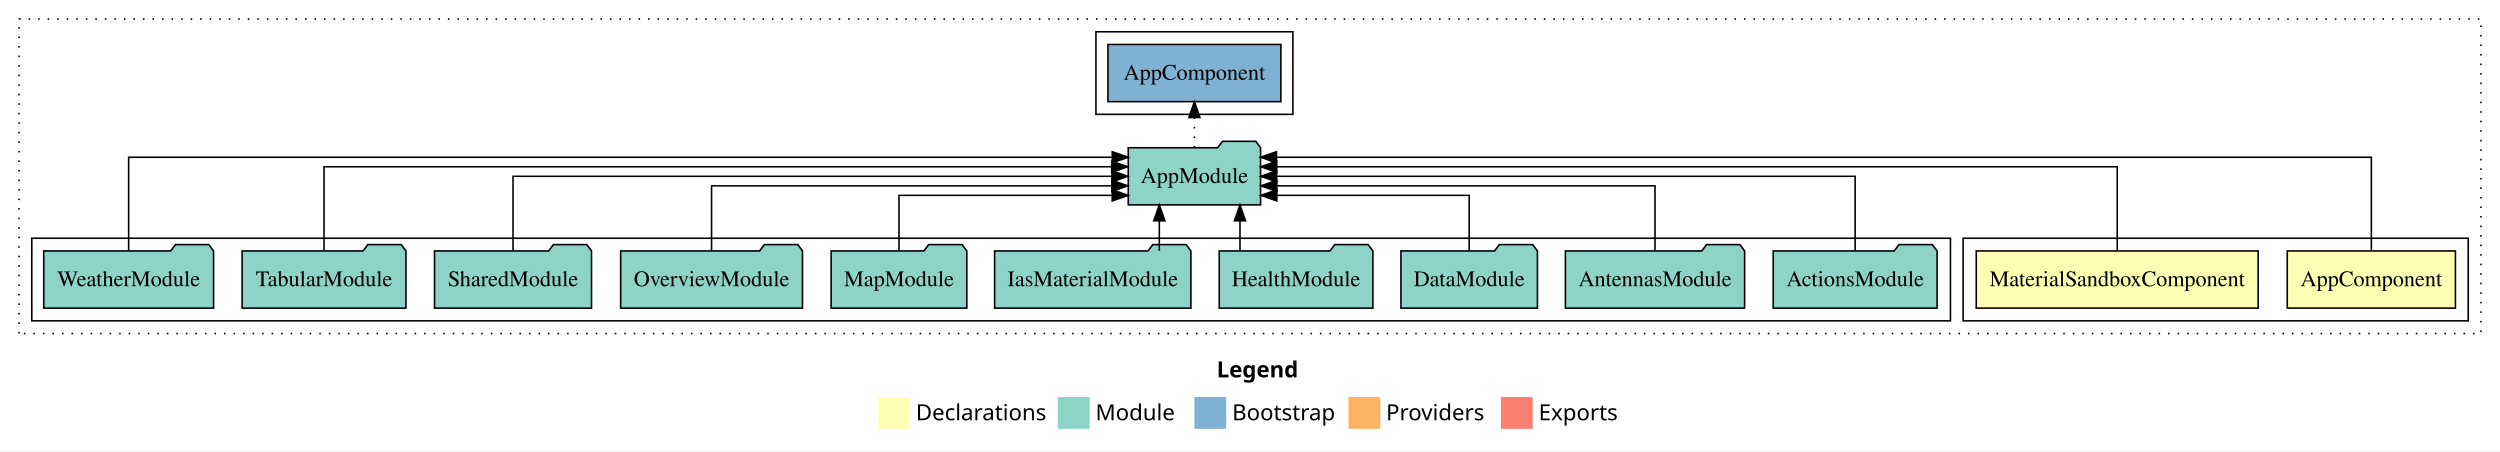
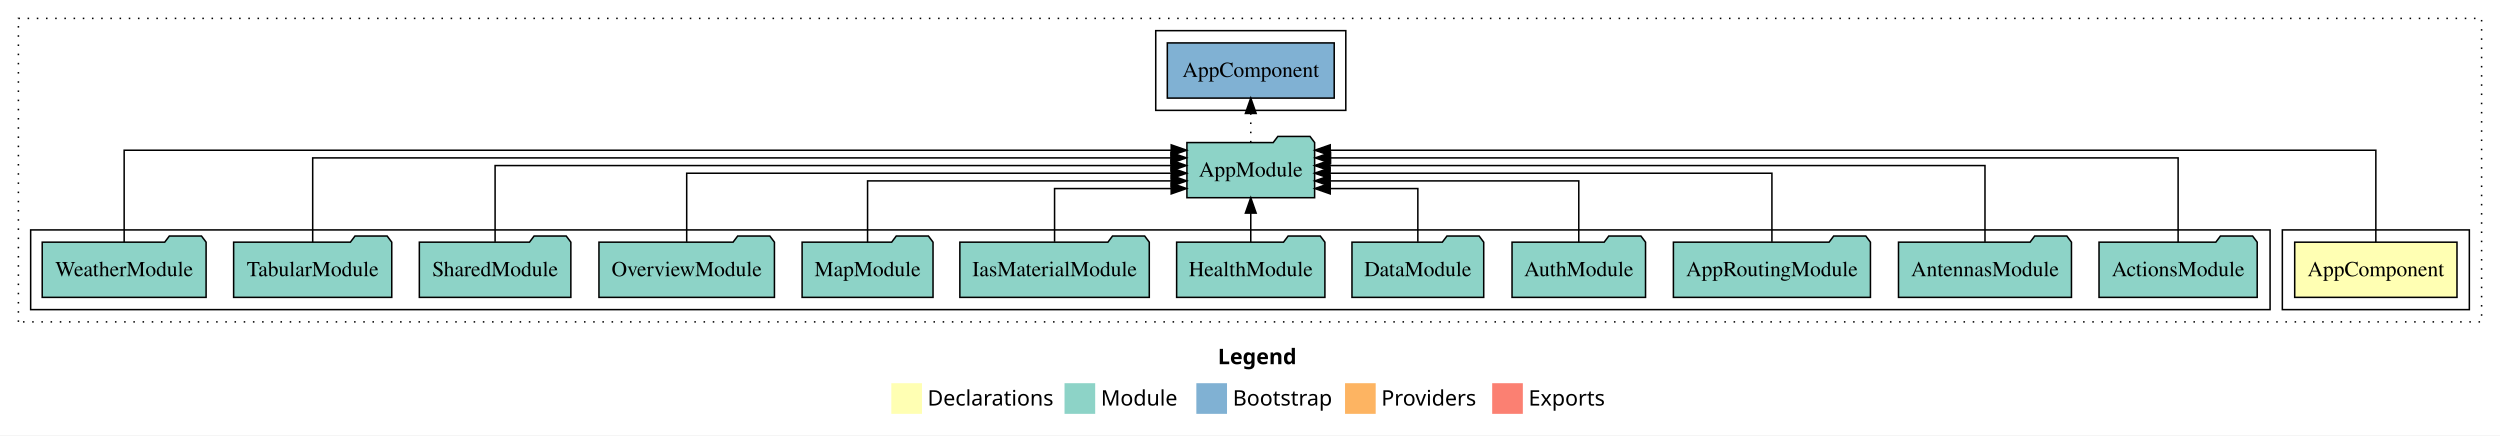
- <svg xmlns="http://www.w3.org/2000/svg" width="1574pt" height="284pt" viewBox="0.00 0.00 1574.00 284.00">
+ <svg xmlns="http://www.w3.org/2000/svg" width="1631pt" height="284pt" viewBox="0.00 0.00 1631.00 284.00">
  <g id="graph0" class="graph" transform="scale(1 1) rotate(0) translate(4 280)">
-     <polygon fill="#ffffff" stroke="transparent" points="-4,4 -4,-280 1570,-280 1570,4 -4,4" />
-     <text text-anchor="start" x="762.009" y="-42.4" font-family="sans-serif" font-weight="bold" font-size="14.00" fill="#000000">Legend</text>
-     <polygon fill="#ffffb3" stroke="transparent" points="549,-10 549,-30 569,-30 569,-10 549,-10" />
-     <text text-anchor="start" x="572.629" y="-15.4" font-family="sans-serif" font-size="14.00" fill="#000000">  Declarations</text>
-     <polygon fill="#8dd3c7" stroke="transparent" points="662,-10 662,-30 682,-30 682,-10 662,-10" />
-     <text text-anchor="start" x="685.725" y="-15.4" font-family="sans-serif" font-size="14.00" fill="#000000">  Module</text>
-     <polygon fill="#80b1d3" stroke="transparent" points="748,-10 748,-30 768,-30 768,-10 748,-10" />
-     <text text-anchor="start" x="771.781" y="-15.4" font-family="sans-serif" font-size="14.00" fill="#000000">  Bootstrap</text>
-     <polygon fill="#fdb462" stroke="transparent" points="845,-10 845,-30 865,-30 865,-10 845,-10" />
-     <text text-anchor="start" x="868.673" y="-15.4" font-family="sans-serif" font-size="14.00" fill="#000000">  Providers</text>
-     <polygon fill="#fb8072" stroke="transparent" points="941,-10 941,-30 961,-30 961,-10 941,-10" />
-     <text text-anchor="start" x="964.726" y="-15.4" font-family="sans-serif" font-size="14.00" fill="#000000">  Exports</text>
+     <polygon fill="#ffffff" stroke="transparent" points="-4,4 -4,-280 1627,-280 1627,4 -4,4" />
+     <text text-anchor="start" x="790.509" y="-42.4" font-family="sans-serif" font-weight="bold" font-size="14.00" fill="#000000">Legend</text>
+     <polygon fill="#ffffb3" stroke="transparent" points="577.5,-10 577.5,-30 597.5,-30 597.5,-10 577.5,-10" />
+     <text text-anchor="start" x="601.129" y="-15.4" font-family="sans-serif" font-size="14.00" fill="#000000">  Declarations</text>
+     <polygon fill="#8dd3c7" stroke="transparent" points="690.5,-10 690.5,-30 710.5,-30 710.5,-10 690.5,-10" />
+     <text text-anchor="start" x="714.225" y="-15.4" font-family="sans-serif" font-size="14.00" fill="#000000">  Module</text>
+     <polygon fill="#80b1d3" stroke="transparent" points="776.5,-10 776.5,-30 796.5,-30 796.5,-10 776.5,-10" />
+     <text text-anchor="start" x="800.281" y="-15.4" font-family="sans-serif" font-size="14.00" fill="#000000">  Bootstrap</text>
+     <polygon fill="#fdb462" stroke="transparent" points="873.5,-10 873.5,-30 893.5,-30 893.5,-10 873.5,-10" />
+     <text text-anchor="start" x="897.173" y="-15.4" font-family="sans-serif" font-size="14.00" fill="#000000">  Providers</text>
+     <polygon fill="#fb8072" stroke="transparent" points="969.5,-10 969.5,-30 989.5,-30 989.5,-10 969.5,-10" />
+     <text text-anchor="start" x="993.226" y="-15.4" font-family="sans-serif" font-size="14.00" fill="#000000">  Exports</text>
    <g id="clust1" class="cluster">
-       <polygon fill="none" stroke="#000000" stroke-dasharray="1,5" points="8,-70 8,-268 1558,-268 1558,-70 8,-70" />
+       <polygon fill="none" stroke="#000000" stroke-dasharray="1,5" points="8,-70 8,-268 1615,-268 1615,-70 8,-70" />
    </g>
    <g id="clust2" class="cluster">
-       <polygon fill="none" stroke="#000000" points="1232,-78 1232,-130 1550,-130 1550,-78 1232,-78" />
+       <polygon fill="none" stroke="#000000" points="1485,-78 1485,-130 1607,-130 1607,-78 1485,-78" />
    </g>
-     <g id="clust5" class="cluster">
-       <polygon fill="none" stroke="#000000" points="16,-78 16,-130 1224,-130 1224,-78 16,-78" />
+     <g id="clust4" class="cluster">
+       <polygon fill="none" stroke="#000000" points="16,-78 16,-130 1477,-130 1477,-78 16,-78" />
    </g>
-     <g id="clust7" class="cluster">
-       <polygon fill="none" stroke="#000000" points="686,-208 686,-260 810,-260 810,-208 686,-208" />
+     <g id="clust6" class="cluster">
+       <polygon fill="none" stroke="#000000" points="750,-208 750,-260 874,-260 874,-208 750,-208" />
    </g>
    <g id="node1" class="node">
-       <polygon fill="#ffffb3" stroke="#000000" points="1541.94,-122 1436.06,-122 1436.06,-86 1541.94,-86 1541.94,-122" />
-       <text text-anchor="middle" x="1489" y="-99.8" font-family="Times,serif" font-size="14.00" fill="#000000">AppComponent</text>
+       <polygon fill="#ffffb3" stroke="#000000" points="1598.94,-122 1493.06,-122 1493.06,-86 1598.94,-86 1598.94,-122" />
+       <text text-anchor="middle" x="1546" y="-99.8" font-family="Times,serif" font-size="14.00" fill="#000000">AppComponent</text>
+     </g>
+     <g id="node2" class="node">
+       <polygon fill="#8dd3c7" stroke="#000000" points="853.657,-187 850.657,-191 829.657,-191 826.657,-187 770.343,-187 770.343,-151 853.657,-151 853.657,-187" />
+       <text text-anchor="middle" x="812" y="-164.8" font-family="Times,serif" font-size="14.00" fill="#000000">AppModule</text>
+     </g>
+     <g id="edge1" class="edge">
+       <path fill="none" stroke="#000000" d="M1546,-122.091C1546,-145.133 1546,-182 1546,-182 1546,-182 863.832,-182 863.832,-182" />
+       <polygon fill="#000000" stroke="#000000" points="863.832,-178.5 853.832,-182 863.832,-185.5 863.832,-178.5" />
+     </g>
+     <g id="node15" class="node">
+       <polygon fill="#80b1d3" stroke="#000000" points="866.439,-252 757.561,-252 757.561,-216 866.439,-216 866.439,-252" />
+       <text text-anchor="middle" x="812" y="-229.8" font-family="Times,serif" font-size="14.00" fill="#000000">AppComponent </text>
+     </g>
+     <g id="edge14" class="edge">
+       <path fill="none" stroke="#000000" stroke-dasharray="1,5" d="M812,-187.106C812,-187.106 812,-205.991 812,-205.991" />
+       <polygon fill="#000000" stroke="#000000" points="808.5,-205.991 812,-215.991 815.5,-205.991 808.5,-205.991" />
    </g>
    <g id="node3" class="node">
-       <polygon fill="#8dd3c7" stroke="#000000" points="789.657,-187 786.657,-191 765.657,-191 762.657,-187 706.343,-187 706.343,-151 789.657,-151 789.657,-187" />
-       <text text-anchor="middle" x="748" y="-164.8" font-family="Times,serif" font-size="14.00" fill="#000000">AppModule</text>
-     </g>
-     <g id="edge1" class="edge">
-       <path fill="none" stroke="#000000" d="M1489,-122.248C1489,-145.018 1489,-181 1489,-181 1489,-181 799.694,-181 799.694,-181" />
-       <polygon fill="#000000" stroke="#000000" points="799.694,-177.5 789.694,-181 799.694,-184.5 799.694,-177.5" />
-     </g>
-     <g id="node2" class="node">
-       <polygon fill="#ffffb3" stroke="#000000" points="1417.751,-122 1240.249,-122 1240.249,-86 1417.751,-86 1417.751,-122" />
-       <text text-anchor="middle" x="1329" y="-99.8" font-family="Times,serif" font-size="14.00" fill="#000000">MaterialSandboxComponent</text>
+       <polygon fill="#8dd3c7" stroke="#000000" points="1468.597,-122 1465.597,-126 1444.597,-126 1441.597,-122 1365.403,-122 1365.403,-86 1468.597,-86 1468.597,-122" />
+       <text text-anchor="middle" x="1417" y="-99.8" font-family="Times,serif" font-size="14.00" fill="#000000">ActionsModule</text>
    </g>
    <g id="edge2" class="edge">
-       <path fill="none" stroke="#000000" d="M1329,-122.284C1329,-143.321 1329,-175 1329,-175 1329,-175 799.784,-175 799.784,-175" />
-       <polygon fill="#000000" stroke="#000000" points="799.784,-171.5 789.784,-175 799.784,-178.5 799.784,-171.5" />
-     </g>
-     <g id="node14" class="node">
-       <polygon fill="#80b1d3" stroke="#000000" points="802.439,-252 693.561,-252 693.561,-216 802.439,-216 802.439,-252" />
-       <text text-anchor="middle" x="748" y="-229.8" font-family="Times,serif" font-size="14.00" fill="#000000">AppComponent </text>
-     </g>
-     <g id="edge13" class="edge">
-       <path fill="none" stroke="#000000" stroke-dasharray="1,5" d="M748,-187.106C748,-187.106 748,-205.991 748,-205.991" />
-       <polygon fill="#000000" stroke="#000000" points="744.5,-205.991 748,-215.991 751.5,-205.991 744.5,-205.991" />
+       <path fill="none" stroke="#000000" d="M1417,-122.045C1417,-143.662 1417,-177 1417,-177 1417,-177 864.062,-177 864.062,-177" />
+       <polygon fill="#000000" stroke="#000000" points="864.062,-173.5 854.062,-177 864.062,-180.5 864.062,-173.5" />
    </g>
    <g id="node4" class="node">
-       <polygon fill="#8dd3c7" stroke="#000000" points="1215.597,-122 1212.597,-126 1191.597,-126 1188.597,-122 1112.403,-122 1112.403,-86 1215.597,-86 1215.597,-122" />
-       <text text-anchor="middle" x="1164" y="-99.8" font-family="Times,serif" font-size="14.00" fill="#000000">ActionsModule</text>
+       <polygon fill="#8dd3c7" stroke="#000000" points="1347.422,-122 1344.422,-126 1323.422,-126 1320.422,-122 1234.578,-122 1234.578,-86 1347.422,-86 1347.422,-122" />
+       <text text-anchor="middle" x="1291" y="-99.8" font-family="Times,serif" font-size="14.00" fill="#000000">AntennasModule</text>
    </g>
    <g id="edge3" class="edge">
-       <path fill="none" stroke="#000000" d="M1164,-122.106C1164,-141.339 1164,-169 1164,-169 1164,-169 799.792,-169 799.792,-169" />
-       <polygon fill="#000000" stroke="#000000" points="799.792,-165.5 789.792,-169 799.792,-172.5 799.792,-165.5" />
+       <path fill="none" stroke="#000000" d="M1291,-122.223C1291,-142.365 1291,-172 1291,-172 1291,-172 863.67,-172 863.67,-172" />
+       <polygon fill="#000000" stroke="#000000" points="863.67,-168.5 853.67,-172 863.67,-175.5 863.67,-168.5" />
    </g>
    <g id="node5" class="node">
-       <polygon fill="#8dd3c7" stroke="#000000" points="1094.422,-122 1091.422,-126 1070.422,-126 1067.422,-122 981.578,-122 981.578,-86 1094.422,-86 1094.422,-122" />
-       <text text-anchor="middle" x="1038" y="-99.8" font-family="Times,serif" font-size="14.00" fill="#000000">AntennasModule</text>
+       <polygon fill="#8dd3c7" stroke="#000000" points="1216.274,-122 1213.274,-126 1192.274,-126 1189.274,-122 1087.726,-122 1087.726,-86 1216.274,-86 1216.274,-122" />
+       <text text-anchor="middle" x="1152" y="-99.8" font-family="Times,serif" font-size="14.00" fill="#000000">AppRoutingModule</text>
    </g>
    <g id="edge4" class="edge">
-       <path fill="none" stroke="#000000" d="M1038,-122.022C1038,-139.373 1038,-163 1038,-163 1038,-163 799.859,-163 799.859,-163" />
-       <polygon fill="#000000" stroke="#000000" points="799.859,-159.5 789.859,-163 799.859,-166.5 799.859,-159.5" />
+       <path fill="none" stroke="#000000" d="M1152,-122.222C1152,-140.828 1152,-167 1152,-167 1152,-167 863.691,-167 863.691,-167" />
+       <polygon fill="#000000" stroke="#000000" points="863.691,-163.5 853.691,-167 863.691,-170.5 863.691,-163.5" />
    </g>
    <g id="node6" class="node">
+       <polygon fill="#8dd3c7" stroke="#000000" points="1069.548,-122 1066.548,-126 1045.548,-126 1042.548,-122 982.452,-122 982.452,-86 1069.548,-86 1069.548,-122" />
+       <text text-anchor="middle" x="1026" y="-99.8" font-family="Times,serif" font-size="14.00" fill="#000000">AuthModule</text>
+     </g>
+     <g id="edge5" class="edge">
+       <path fill="none" stroke="#000000" d="M1026,-122.034C1026,-139.06 1026,-162 1026,-162 1026,-162 863.769,-162 863.769,-162" />
+       <polygon fill="#000000" stroke="#000000" points="863.769,-158.5 853.769,-162 863.769,-165.5 863.769,-158.5" />
+     </g>
+     <g id="node7" class="node">
      <polygon fill="#8dd3c7" stroke="#000000" points="963.976,-122 960.976,-126 939.976,-126 936.976,-122 878.024,-122 878.024,-86 963.976,-86 963.976,-122" />
      <text text-anchor="middle" x="921" y="-99.8" font-family="Times,serif" font-size="14.00" fill="#000000">DataModule</text>
    </g>
-     <g id="edge5" class="edge">
-       <path fill="none" stroke="#000000" d="M921,-122.24C921,-137.571 921,-157 921,-157 921,-157 799.879,-157 799.879,-157" />
-       <polygon fill="#000000" stroke="#000000" points="799.879,-153.5 789.879,-157 799.878,-160.5 799.879,-153.5" />
+     <g id="edge6" class="edge">
+       <path fill="none" stroke="#000000" d="M921,-122.24C921,-137.571 921,-157 921,-157 921,-157 863.831,-157 863.831,-157" />
+       <polygon fill="#000000" stroke="#000000" points="863.831,-153.5 853.831,-157 863.831,-160.5 863.831,-153.5" />
    </g>
-     <g id="node7" class="node">
+     <g id="node8" class="node">
      <polygon fill="#8dd3c7" stroke="#000000" points="860.367,-122 857.367,-126 836.367,-126 833.367,-122 763.633,-122 763.633,-86 860.367,-86 860.367,-122" />
      <text text-anchor="middle" x="812" y="-99.8" font-family="Times,serif" font-size="14.00" fill="#000000">HealthModule</text>
    </g>
-     <g id="edge6" class="edge">
-       <path fill="none" stroke="#000000" d="M776.697,-122.106C776.697,-122.106 776.697,-140.991 776.697,-140.991" />
-       <polygon fill="#000000" stroke="#000000" points="773.197,-140.991 776.697,-150.991 780.197,-140.991 773.197,-140.991" />
+     <g id="edge7" class="edge">
+       <path fill="none" stroke="#000000" d="M812,-122.106C812,-122.106 812,-140.991 812,-140.991" />
+       <polygon fill="#000000" stroke="#000000" points="808.5,-140.991 812,-150.991 815.5,-140.991 808.5,-140.991" />
    </g>
-     <g id="node8" class="node">
+     <g id="node9" class="node">
      <polygon fill="#8dd3c7" stroke="#000000" points="745.791,-122 742.791,-126 721.791,-126 718.791,-122 622.209,-122 622.209,-86 745.791,-86 745.791,-122" />
      <text text-anchor="middle" x="684" y="-99.8" font-family="Times,serif" font-size="14.00" fill="#000000">IasMaterialModule</text>
    </g>
-     <g id="edge7" class="edge">
-       <path fill="none" stroke="#000000" d="M725.909,-122.106C725.909,-122.106 725.909,-140.991 725.909,-140.991" />
-       <polygon fill="#000000" stroke="#000000" points="722.409,-140.991 725.909,-150.991 729.409,-140.991 722.409,-140.991" />
+     <g id="edge8" class="edge">
+       <path fill="none" stroke="#000000" d="M684,-122.24C684,-137.571 684,-157 684,-157 684,-157 760.088,-157 760.088,-157" />
+       <polygon fill="#000000" stroke="#000000" points="760.088,-160.5 770.088,-157 760.088,-153.5 760.088,-160.5" />
    </g>
-     <g id="node9" class="node">
+     <g id="node10" class="node">
      <polygon fill="#8dd3c7" stroke="#000000" points="604.709,-122 601.709,-126 580.709,-126 577.709,-122 519.291,-122 519.291,-86 604.709,-86 604.709,-122" />
      <text text-anchor="middle" x="562" y="-99.8" font-family="Times,serif" font-size="14.00" fill="#000000">MapModule</text>
    </g>
-     <g id="edge8" class="edge">
-       <path fill="none" stroke="#000000" d="M562,-122.24C562,-137.571 562,-157 562,-157 562,-157 696.258,-157 696.258,-157" />
-       <polygon fill="#000000" stroke="#000000" points="696.258,-160.5 706.258,-157 696.258,-153.5 696.258,-160.5" />
+     <g id="edge9" class="edge">
+       <path fill="none" stroke="#000000" d="M562,-122.034C562,-139.06 562,-162 562,-162 562,-162 760.156,-162 760.156,-162" />
+       <polygon fill="#000000" stroke="#000000" points="760.156,-165.5 770.156,-162 760.156,-158.5 760.156,-165.5" />
    </g>
-     <g id="node10" class="node">
+     <g id="node11" class="node">
      <polygon fill="#8dd3c7" stroke="#000000" points="501.244,-122 498.244,-126 477.244,-126 474.244,-122 386.756,-122 386.756,-86 501.244,-86 501.244,-122" />
      <text text-anchor="middle" x="444" y="-99.8" font-family="Times,serif" font-size="14.00" fill="#000000">OverviewModule</text>
    </g>
-     <g id="edge9" class="edge">
-       <path fill="none" stroke="#000000" d="M444,-122.022C444,-139.373 444,-163 444,-163 444,-163 696.049,-163 696.049,-163" />
-       <polygon fill="#000000" stroke="#000000" points="696.049,-166.5 706.049,-163 696.049,-159.5 696.049,-166.5" />
+     <g id="edge10" class="edge">
+       <path fill="none" stroke="#000000" d="M444,-122.222C444,-140.828 444,-167 444,-167 444,-167 760.144,-167 760.144,-167" />
+       <polygon fill="#000000" stroke="#000000" points="760.144,-170.5 770.144,-167 760.144,-163.5 760.144,-170.5" />
    </g>
-     <g id="node11" class="node">
+     <g id="node12" class="node">
      <polygon fill="#8dd3c7" stroke="#000000" points="368.423,-122 365.423,-126 344.423,-126 341.423,-122 269.577,-122 269.577,-86 368.423,-86 368.423,-122" />
      <text text-anchor="middle" x="319" y="-99.8" font-family="Times,serif" font-size="14.00" fill="#000000">SharedModule</text>
    </g>
-     <g id="edge10" class="edge">
-       <path fill="none" stroke="#000000" d="M319,-122.106C319,-141.339 319,-169 319,-169 319,-169 696.085,-169 696.085,-169" />
-       <polygon fill="#000000" stroke="#000000" points="696.085,-172.5 706.085,-169 696.085,-165.5 696.085,-172.5" />
+     <g id="edge11" class="edge">
+       <path fill="none" stroke="#000000" d="M319,-122.223C319,-142.365 319,-172 319,-172 319,-172 759.967,-172 759.967,-172" />
+       <polygon fill="#000000" stroke="#000000" points="759.967,-175.5 769.967,-172 759.967,-168.5 759.967,-175.5" />
    </g>
-     <g id="node12" class="node">
+     <g id="node13" class="node">
      <polygon fill="#8dd3c7" stroke="#000000" points="251.583,-122 248.583,-126 227.583,-126 224.583,-122 148.417,-122 148.417,-86 251.583,-86 251.583,-122" />
      <text text-anchor="middle" x="200" y="-99.8" font-family="Times,serif" font-size="14.00" fill="#000000">TabularModule</text>
    </g>
-     <g id="edge11" class="edge">
-       <path fill="none" stroke="#000000" d="M200,-122.284C200,-143.321 200,-175 200,-175 200,-175 695.909,-175 695.909,-175" />
-       <polygon fill="#000000" stroke="#000000" points="695.909,-178.5 705.909,-175 695.909,-171.5 695.909,-178.5" />
+     <g id="edge12" class="edge">
+       <path fill="none" stroke="#000000" d="M200,-122.045C200,-143.662 200,-177 200,-177 200,-177 759.935,-177 759.935,-177" />
+       <polygon fill="#000000" stroke="#000000" points="759.935,-180.5 769.935,-177 759.935,-173.5 759.935,-180.5" />
    </g>
-     <g id="node13" class="node">
+     <g id="node14" class="node">
      <polygon fill="#8dd3c7" stroke="#000000" points="130.459,-122 127.459,-126 106.459,-126 103.459,-122 23.541,-122 23.541,-86 130.459,-86 130.459,-122" />
      <text text-anchor="middle" x="77" y="-99.8" font-family="Times,serif" font-size="14.00" fill="#000000">WeatherModule</text>
    </g>
-     <g id="edge12" class="edge">
-       <path fill="none" stroke="#000000" d="M77,-122.248C77,-145.018 77,-181 77,-181 77,-181 696.279,-181 696.279,-181" />
-       <polygon fill="#000000" stroke="#000000" points="696.279,-184.5 706.279,-181 696.279,-177.5 696.279,-184.5" />
+     <g id="edge13" class="edge">
+       <path fill="none" stroke="#000000" d="M77,-122.091C77,-145.133 77,-182 77,-182 77,-182 760.111,-182 760.111,-182" />
+       <polygon fill="#000000" stroke="#000000" points="760.111,-185.5 770.111,-182 760.111,-178.5 760.111,-185.5" />
    </g>
  </g>
</svg>
